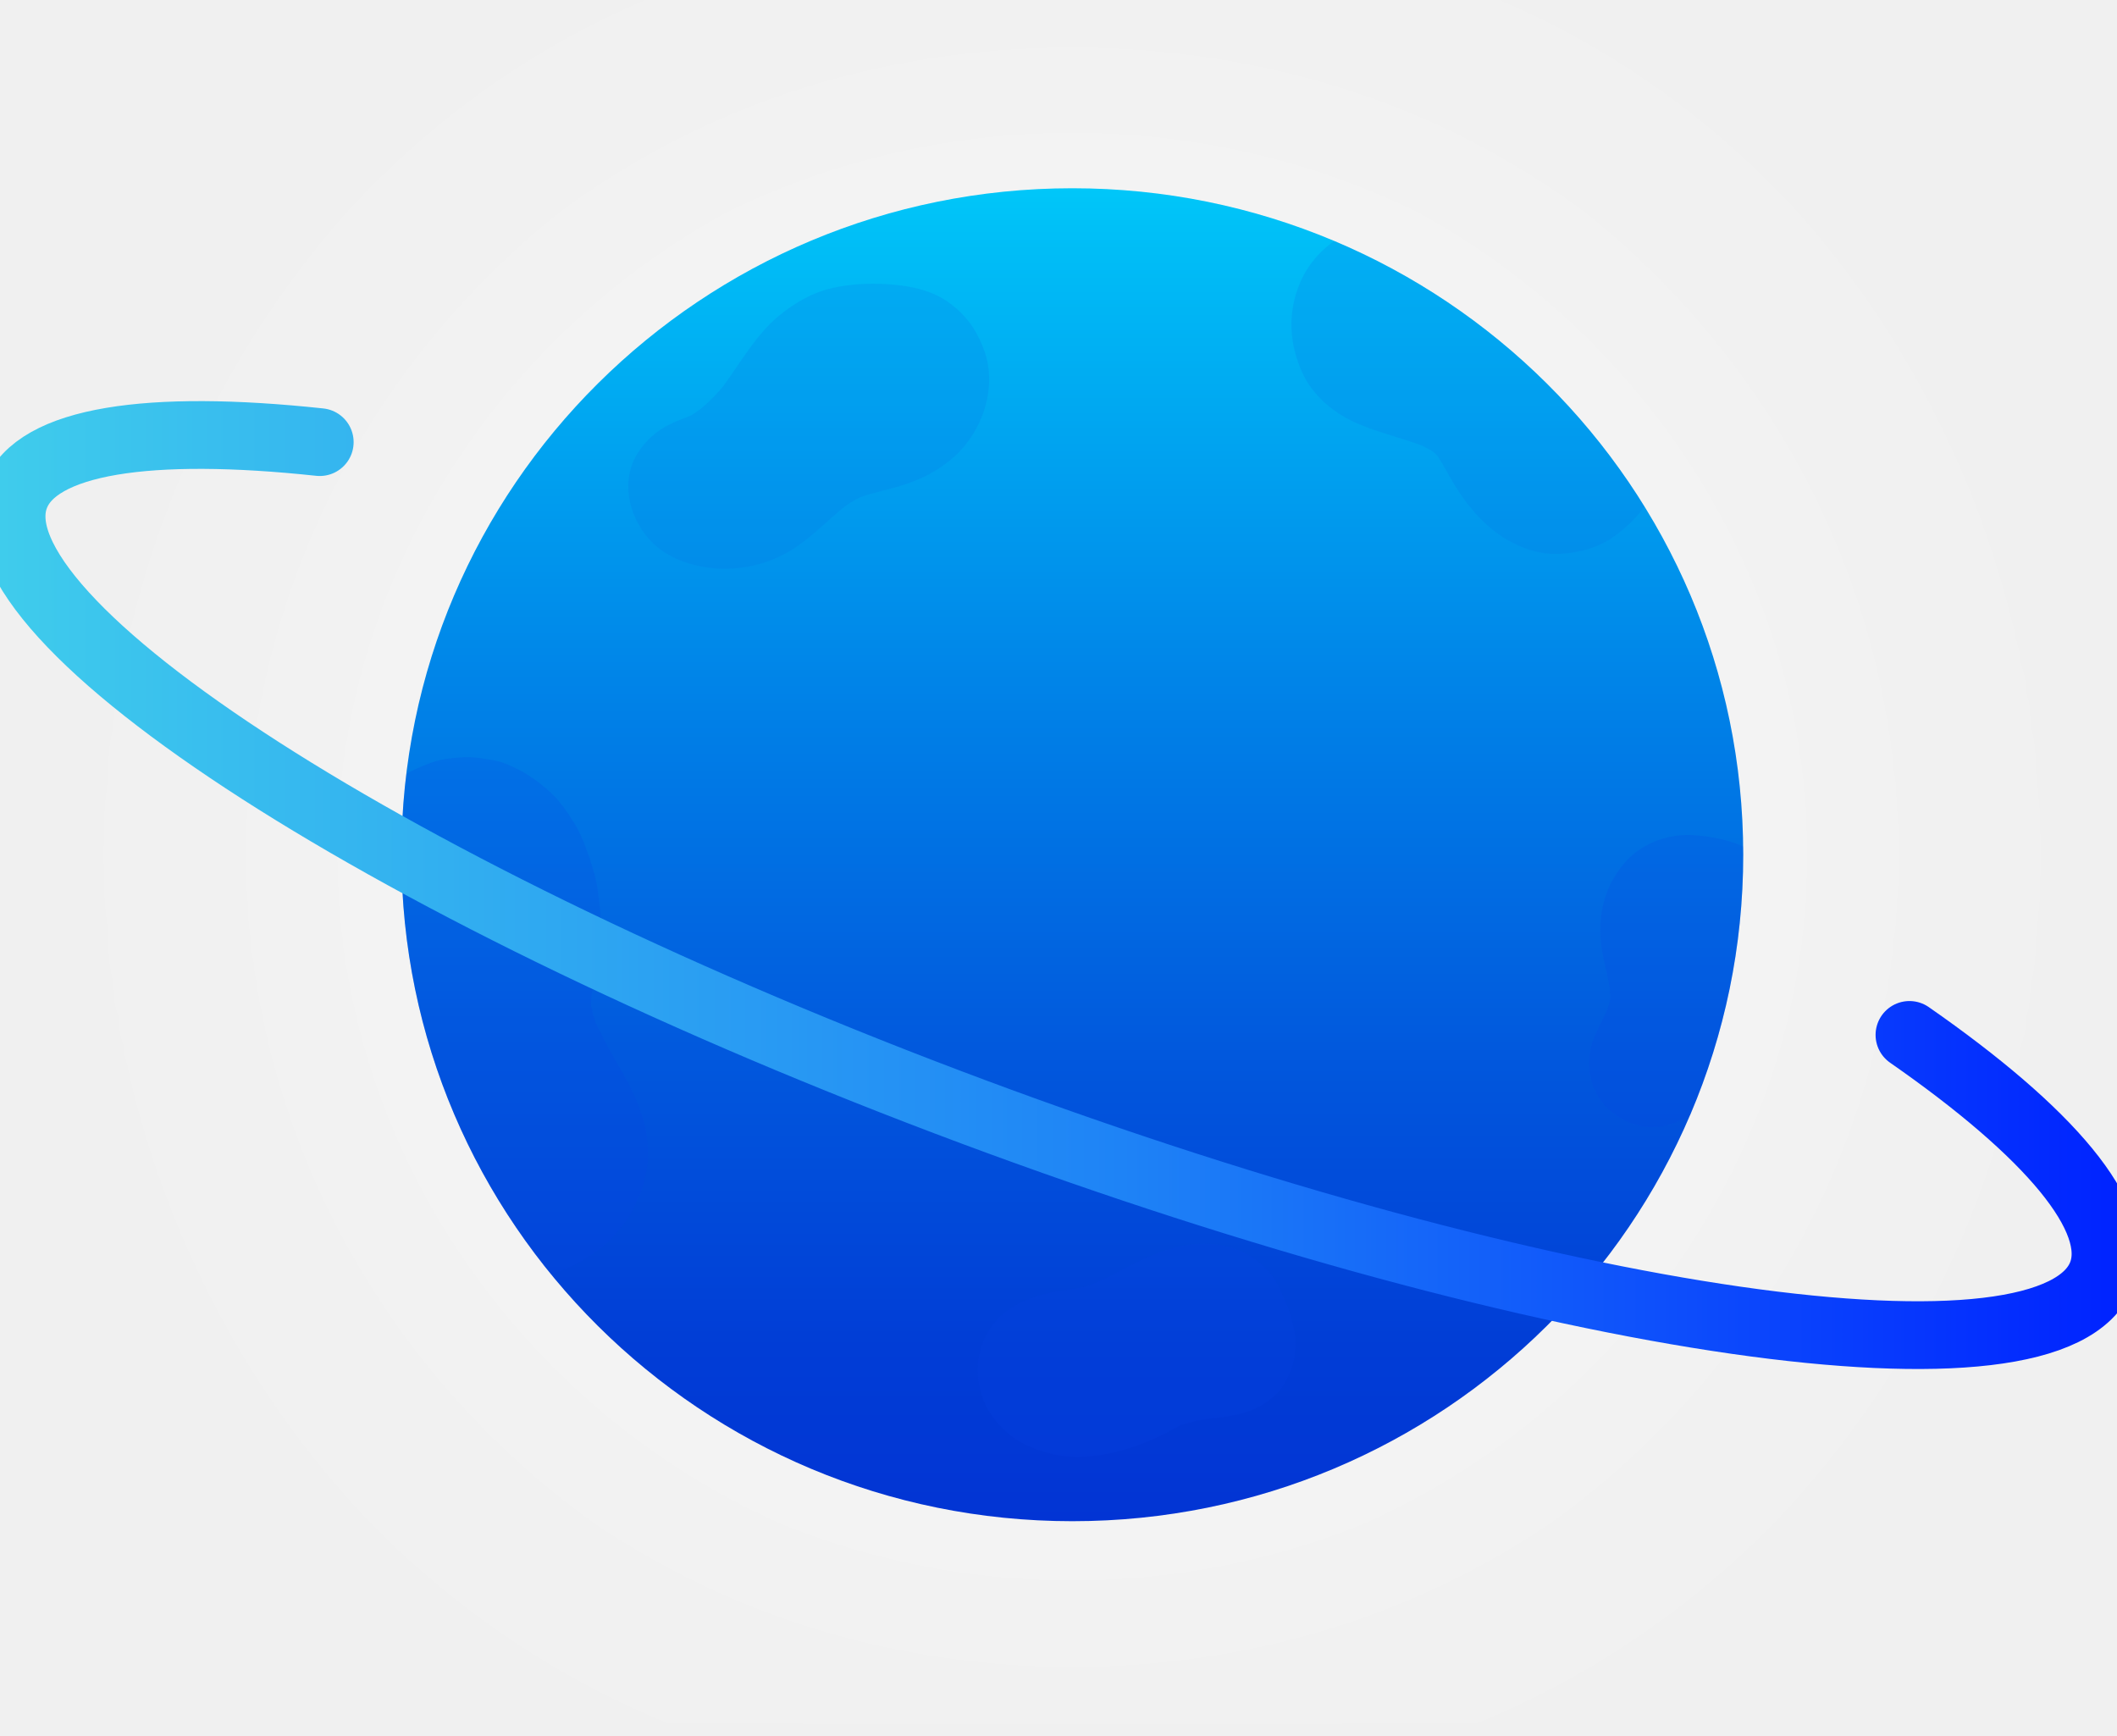
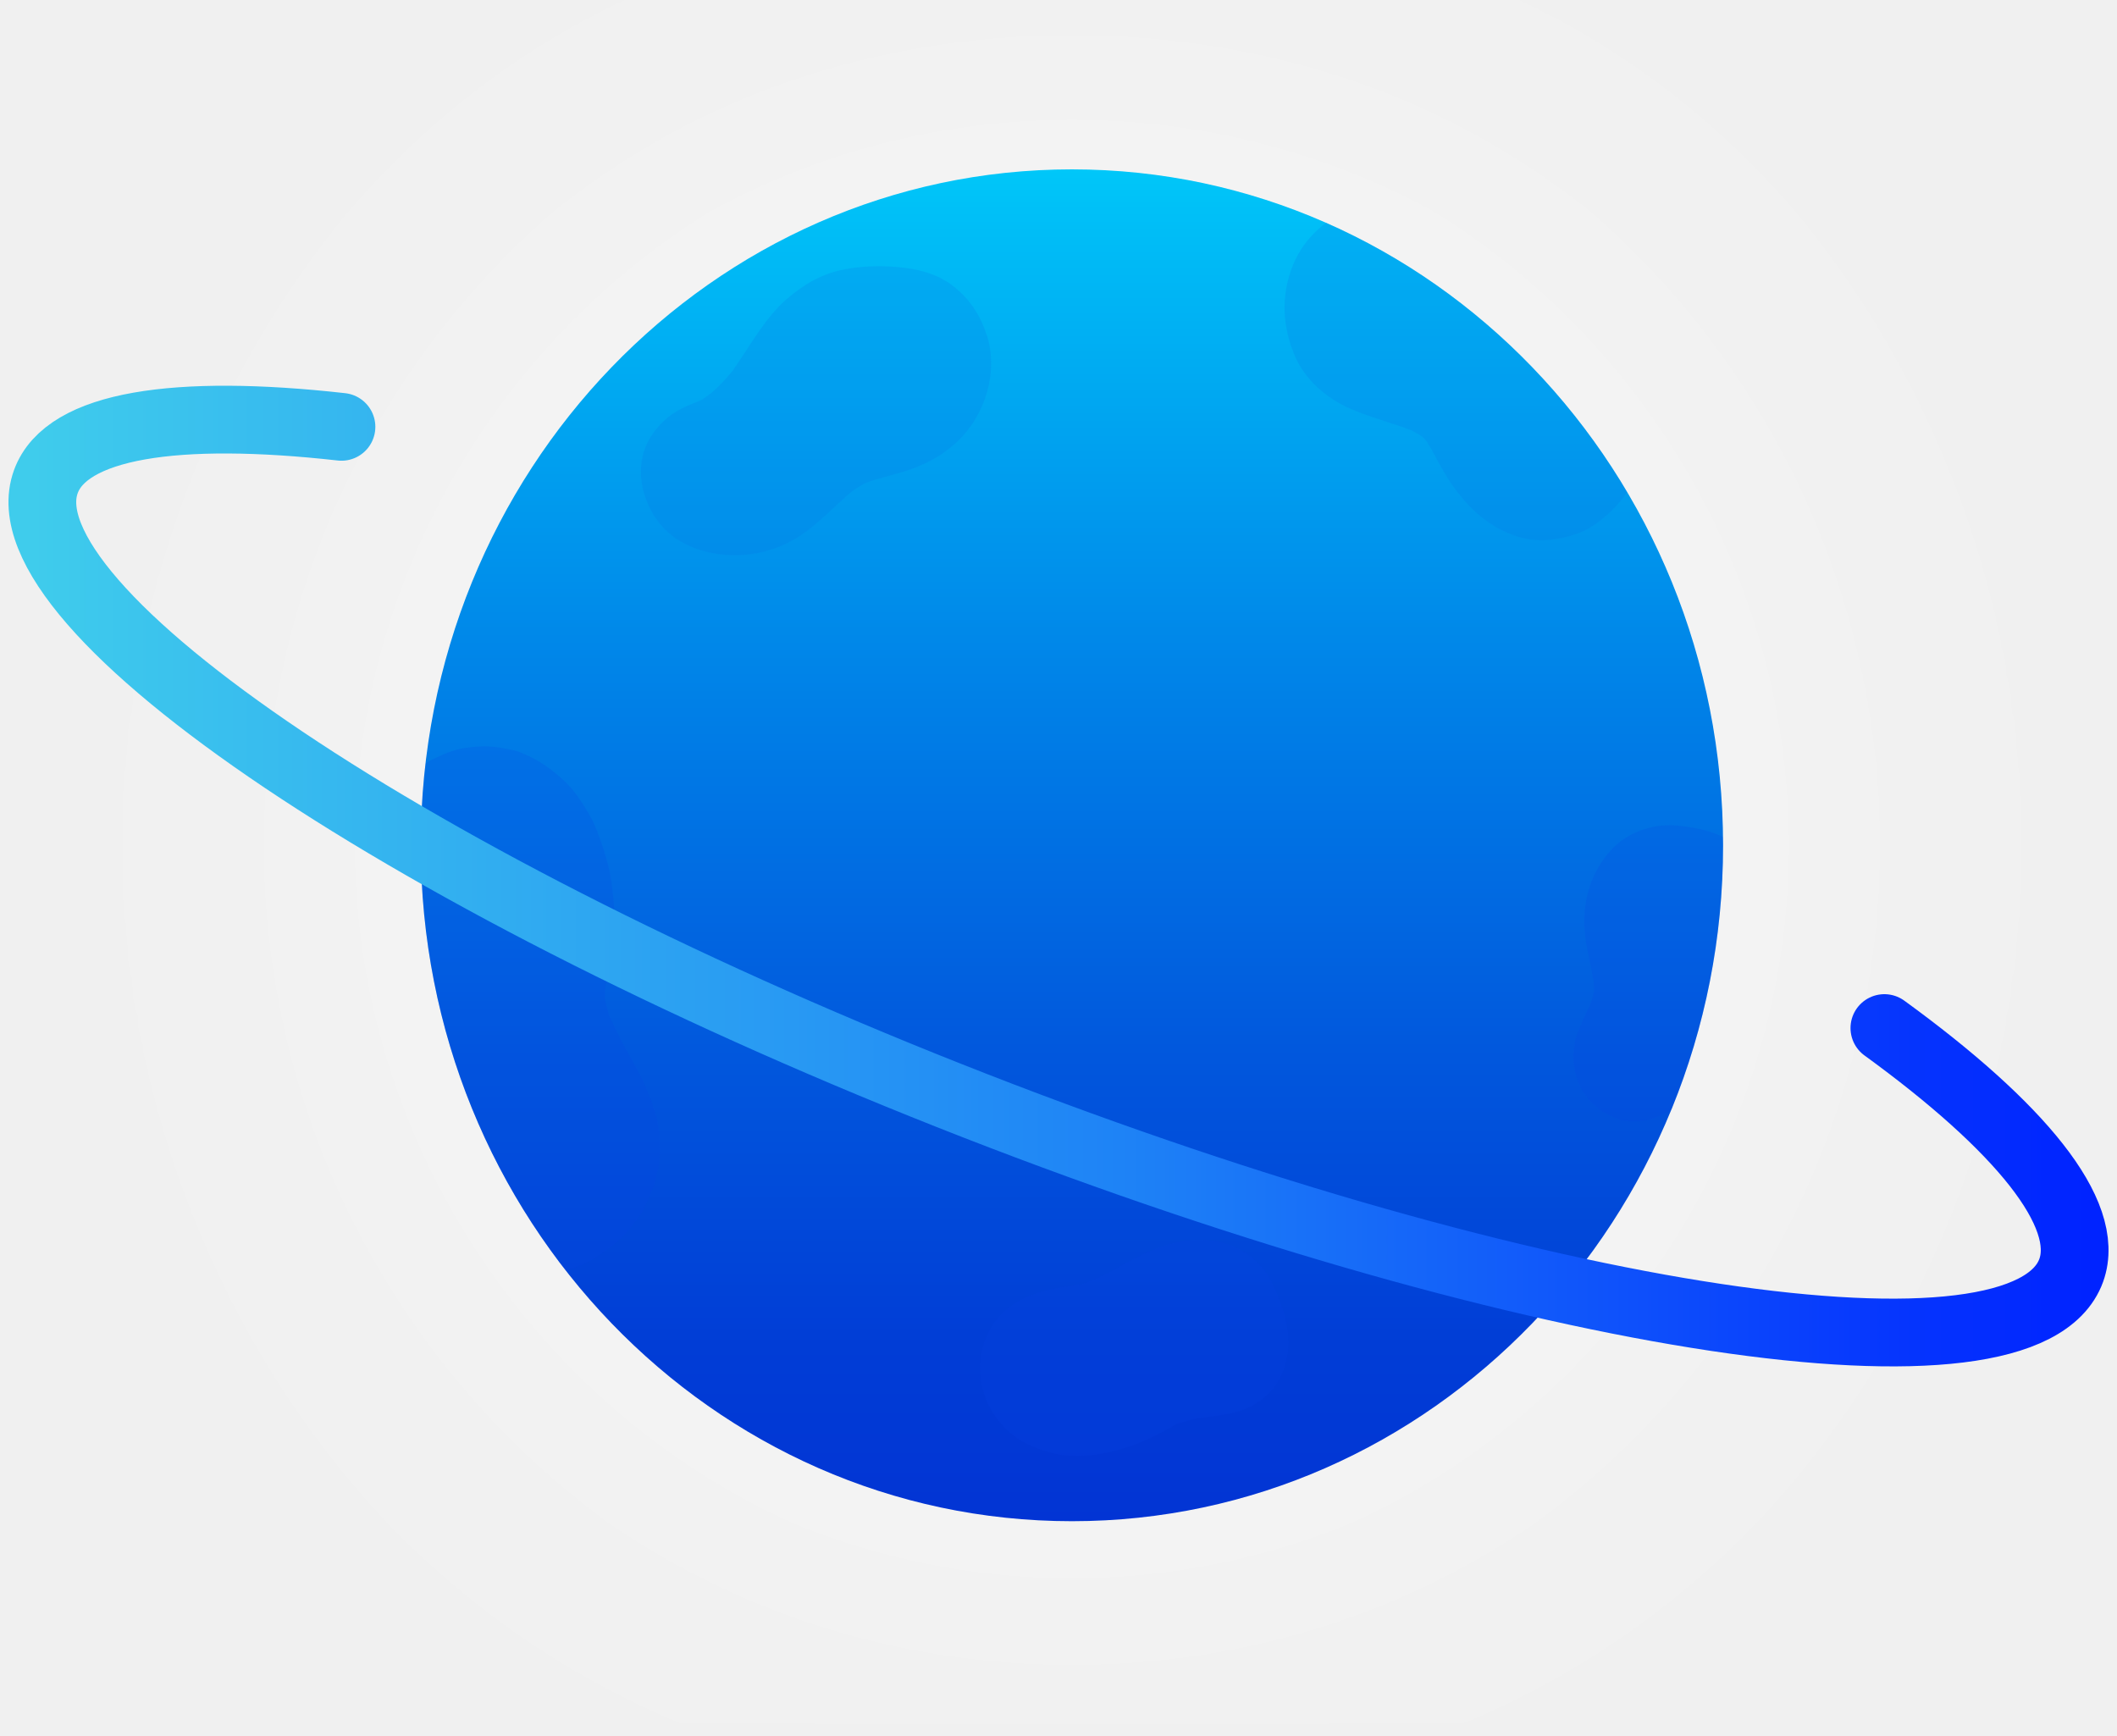
<svg xmlns="http://www.w3.org/2000/svg" viewBox="0 0 50 41" fill="none">
  <g clip-path="url(#clip0_334_4107)">
    <g filter="url(#filter0_d_334_4107)">
-       <path d="M25.327 35.927C34.078 35.927 41.172 28.88 41.172 20.186C41.172 11.493 34.078 4.446 25.327 4.446C16.576 4.446 9.481 11.493 9.481 20.186C9.481 28.88 16.576 35.927 25.327 35.927Z" fill="url(#paint0_linear_334_4107)" />
+       <path d="M25.317 35.927C33.81 35.927 40.696 28.78 40.696 19.963C40.696 11.147 33.81 4 25.317 4C16.823 4 9.938 11.147 9.938 19.963C9.938 28.78 16.823 35.927 25.317 35.927Z" fill="url(#paint0_linear_334_4107)" />
    </g>
-     <mask id="mask0_334_4107" style="mask-type:luminance" maskUnits="userSpaceOnUse" x="9" y="4" width="33" height="32">
-       <path d="M25.327 35.927C34.078 35.927 41.172 28.88 41.172 20.186C41.172 11.493 34.078 4.446 25.327 4.446C16.576 4.446 9.481 11.493 9.481 20.186C9.481 28.88 16.576 35.927 25.327 35.927Z" fill="white" />
+     <mask id="mask0_334_4107" style="mask-type:luminance" maskUnits="userSpaceOnUse" x="9" y="4" width="32" height="32">
+       <path d="M25.317 35.927C33.811 35.927 40.697 28.78 40.697 19.963C40.697 11.147 33.811 4 25.317 4C16.824 4 9.938 11.147 9.938 19.963C9.938 28.78 16.824 35.927 25.317 35.927Z" fill="white" />
    </mask>
    <g mask="url(#mask0_334_4107)">
      <g style="mix-blend-mode:multiply" opacity="0.18">
-         <path d="M13.954 20.349C13.845 20.048 13.744 19.733 13.574 19.459C13.413 19.196 13.227 18.921 12.998 18.712C12.642 18.389 12.336 18.189 11.888 18.018C11.749 17.963 11.607 17.95 11.459 17.923C11.129 17.866 10.896 17.876 10.547 17.923C10.287 17.958 10.033 18.066 9.798 18.172C9.571 18.273 9.366 18.444 9.175 18.593C8.984 18.74 8.823 18.919 8.664 19.103C8.486 19.261 8.358 19.445 8.279 19.665C8.164 19.869 8.107 20.089 8.104 20.327C8.085 20.77 8.268 21.313 8.593 21.625C8.609 21.641 8.629 21.657 8.645 21.674C8.664 21.875 8.691 22.075 8.721 22.271C8.795 22.754 8.894 23.234 8.978 23.715L9.527 26.733C9.62 27.241 9.708 27.748 9.803 28.256C9.877 28.649 10.03 29.013 10.265 29.336C10.451 29.589 10.61 29.76 10.894 29.936C11.033 30.023 11.232 30.11 11.391 30.159C11.473 30.183 11.615 30.199 11.667 30.207C11.771 30.224 11.883 30.254 11.989 30.254C12.227 30.254 12.473 30.226 12.708 30.183C12.793 30.167 12.875 30.145 12.954 30.115C13.26 30.012 13.574 29.906 13.839 29.719C14.022 29.591 14.216 29.466 14.38 29.312C14.544 29.154 14.686 28.97 14.82 28.788C14.91 28.666 14.968 28.527 15.03 28.389C15.096 28.245 15.167 28.109 15.203 27.955C15.257 27.721 15.312 27.469 15.301 27.227C15.29 26.964 15.274 26.679 15.189 26.426C15.061 26.036 14.902 25.677 14.697 25.322C14.468 24.928 14.238 24.537 14.055 24.122C14.017 23.997 13.984 23.87 13.959 23.742C13.959 23.652 13.965 23.563 13.973 23.476C14.071 23.006 14.189 22.537 14.197 22.054C14.203 21.695 14.164 21.332 14.11 20.979C14.077 20.764 14.022 20.553 13.946 20.346L13.954 20.349Z" fill="#0640E6" />
-         <path d="M23.25 8.295C23.086 7.807 22.796 7.408 22.367 7.115C21.949 6.83 21.43 6.74 20.936 6.71C20.504 6.683 20.058 6.71 19.635 6.808C19.168 6.919 18.769 7.153 18.402 7.454C17.848 7.91 17.495 8.559 17.075 9.129C16.916 9.319 16.744 9.495 16.555 9.652C16.479 9.707 16.4 9.761 16.32 9.813C16.148 9.88 15.973 9.946 15.807 10.027C15.512 10.171 15.263 10.396 15.083 10.668C14.646 11.322 14.834 12.177 15.331 12.736C15.76 13.222 16.471 13.428 17.102 13.433C17.689 13.439 18.296 13.262 18.782 12.934C19.206 12.649 19.558 12.283 19.952 11.962C20.067 11.881 20.187 11.808 20.315 11.745C20.64 11.628 20.979 11.566 21.31 11.463C21.774 11.316 22.187 11.105 22.548 10.776C23.217 10.168 23.548 9.161 23.253 8.293L23.25 8.295Z" fill="#066FE6" />
-         <path d="M39.264 9.701C39.122 9.025 38.709 8.393 38.228 7.904C37.707 7.375 37.07 7 36.387 6.721C35.898 6.52 35.368 6.392 34.835 6.349C34.78 6.059 34.603 5.793 34.324 5.605C33.094 4.78 31.277 5.331 30.706 6.675C30.406 7.38 30.444 8.124 30.764 8.816C31.012 9.359 31.531 9.777 32.072 10.008C32.567 10.22 33.092 10.339 33.592 10.526C33.679 10.57 33.767 10.616 33.849 10.668C33.887 10.703 33.922 10.741 33.958 10.779C34.094 10.985 34.206 11.208 34.335 11.422C34.513 11.715 34.72 12 34.961 12.247C35.466 12.771 36.223 13.162 36.972 13.072C37.368 13.026 37.75 12.928 38.081 12.698C38.422 12.462 38.693 12.193 38.923 11.843C39.341 11.205 39.423 10.429 39.267 9.696L39.264 9.701Z" fill="#066FE6" />
-         <path d="M30.588 31.608C30.569 31.323 30.479 31.033 30.37 30.767C30.266 30.517 30.151 30.243 29.971 30.039C29.676 29.705 29.329 29.515 28.894 29.42C28.61 29.358 28.296 29.358 28.009 29.41C27.419 29.513 26.919 29.765 26.405 30.042C26.137 30.186 25.864 30.319 25.572 30.406C25.345 30.449 25.118 30.468 24.891 30.514C24.52 30.587 24.192 30.693 23.872 30.9C23.539 31.114 23.29 31.448 23.173 31.823C23.055 32.2 23.069 32.566 23.184 32.946C23.285 33.285 23.506 33.584 23.766 33.82C24.05 34.078 24.405 34.219 24.768 34.32C25.383 34.491 26.053 34.393 26.651 34.211C27.083 34.081 27.49 33.88 27.886 33.66C28.009 33.625 28.135 33.59 28.258 33.557C28.681 33.473 29.121 33.475 29.528 33.321C29.821 33.209 30.108 33.014 30.282 32.754C30.52 32.403 30.616 32.029 30.588 31.605V31.608Z" fill="#0640E6" />
-         <path d="M41.704 20.342C41.28 19.929 40.608 19.772 40.031 19.726C39.447 19.677 38.813 19.896 38.414 20.331C38.004 20.776 37.799 21.346 37.796 21.948C37.794 22.432 37.944 22.893 38.026 23.365C38.031 23.447 38.034 23.528 38.031 23.61C38.012 23.691 37.988 23.773 37.958 23.851C37.851 24.085 37.731 24.31 37.635 24.552C37.496 24.915 37.496 25.336 37.649 25.694C37.824 26.107 38.138 26.375 38.556 26.538C38.938 26.688 39.356 26.614 39.717 26.449C40.037 26.302 40.266 26.036 40.471 25.762C40.613 25.575 40.734 25.371 40.835 25.162C41.111 24.59 41.258 24.025 41.324 23.398C41.357 23.105 41.365 22.809 41.373 22.513C41.379 22.309 41.373 22.098 41.34 21.892C41.477 21.848 41.602 21.775 41.704 21.666C42.045 21.294 42.078 20.711 41.704 20.344V20.342Z" fill="#0640E6" />
+         <path d="M14.279 20.128C14.173 19.823 14.075 19.503 13.91 19.225C13.754 18.958 13.573 18.68 13.351 18.468C13.006 18.141 12.709 17.937 12.274 17.764C12.139 17.709 12.001 17.695 11.858 17.667C11.537 17.61 11.311 17.62 10.972 17.667C10.72 17.703 10.473 17.813 10.245 17.921C10.025 18.022 9.826 18.196 9.641 18.347C9.455 18.496 9.298 18.677 9.145 18.865C8.972 19.024 8.848 19.212 8.771 19.434C8.659 19.641 8.604 19.864 8.601 20.106C8.582 20.555 8.76 21.105 9.076 21.422C9.092 21.439 9.11 21.455 9.126 21.472C9.145 21.675 9.171 21.879 9.2 22.077C9.272 22.567 9.367 23.054 9.45 23.542L9.983 26.603C10.073 27.117 10.158 27.632 10.251 28.147C10.322 28.546 10.471 28.915 10.699 29.243C10.879 29.499 11.033 29.672 11.309 29.851C11.444 29.939 11.637 30.027 11.791 30.077C11.871 30.102 12.009 30.118 12.059 30.126C12.16 30.143 12.269 30.173 12.372 30.173C12.603 30.173 12.841 30.146 13.07 30.102C13.152 30.085 13.231 30.063 13.308 30.033C13.605 29.928 13.91 29.821 14.168 29.631C14.345 29.501 14.534 29.375 14.693 29.218C14.852 29.058 14.99 28.871 15.12 28.687C15.207 28.563 15.263 28.422 15.324 28.282C15.387 28.136 15.456 27.998 15.491 27.841C15.544 27.605 15.597 27.349 15.586 27.104C15.576 26.837 15.56 26.548 15.478 26.292C15.353 25.895 15.199 25.532 15 25.171C14.777 24.772 14.555 24.376 14.377 23.955C14.34 23.828 14.308 23.699 14.284 23.569C14.284 23.478 14.29 23.387 14.297 23.299C14.393 22.823 14.507 22.347 14.515 21.857C14.52 21.494 14.483 21.125 14.43 20.767C14.398 20.549 14.345 20.335 14.271 20.125L14.279 20.128Z" fill="#0640E6" />
+         <path d="M23.301 7.904C23.142 7.408 22.861 7.004 22.445 6.706C22.039 6.417 21.535 6.326 21.055 6.296C20.636 6.269 20.204 6.296 19.793 6.395C19.339 6.508 18.952 6.745 18.596 7.05C18.058 7.513 17.716 8.171 17.308 8.749C17.154 8.942 16.987 9.121 16.804 9.28C16.73 9.335 16.653 9.39 16.576 9.443C16.409 9.511 16.239 9.578 16.077 9.66C15.791 9.806 15.549 10.034 15.374 10.31C14.95 10.973 15.133 11.84 15.616 12.407C16.032 12.9 16.721 13.109 17.334 13.115C17.904 13.12 18.493 12.941 18.965 12.608C19.376 12.319 19.718 11.948 20.1 11.623C20.212 11.54 20.328 11.466 20.453 11.403C20.768 11.284 21.097 11.221 21.418 11.116C21.869 10.968 22.27 10.753 22.62 10.42C23.269 9.803 23.59 8.782 23.304 7.901L23.301 7.904Z" fill="#066FE6" />
+         <path d="M38.844 9.329C38.706 8.644 38.306 8.002 37.839 7.507C37.333 6.97 36.715 6.59 36.052 6.307C35.577 6.103 35.062 5.974 34.545 5.93C34.492 5.635 34.32 5.365 34.049 5.175C32.856 4.338 31.092 4.897 30.538 6.26C30.246 6.976 30.284 7.73 30.594 8.432C30.835 8.982 31.339 9.406 31.864 9.64C32.344 9.855 32.853 9.976 33.339 10.166C33.423 10.21 33.508 10.257 33.588 10.309C33.625 10.345 33.66 10.383 33.694 10.422C33.827 10.631 33.935 10.857 34.06 11.075C34.232 11.372 34.434 11.661 34.667 11.911C35.158 12.443 35.892 12.839 36.619 12.748C37.004 12.701 37.375 12.602 37.696 12.368C38.027 12.129 38.29 11.856 38.513 11.501C38.919 10.854 38.998 10.067 38.847 9.324L38.844 9.329Z" fill="#066FE6" />
+         <path d="M30.424 31.547C30.406 31.258 30.318 30.963 30.212 30.694C30.112 30.44 30 30.162 29.825 29.956C29.539 29.617 29.202 29.425 28.78 29.328C28.504 29.265 28.2 29.265 27.921 29.317C27.348 29.422 26.863 29.678 26.364 29.959C26.104 30.105 25.839 30.239 25.555 30.328C25.335 30.372 25.115 30.391 24.895 30.438C24.534 30.512 24.216 30.619 23.906 30.828C23.582 31.046 23.341 31.385 23.227 31.765C23.113 32.147 23.126 32.519 23.238 32.904C23.336 33.248 23.55 33.551 23.802 33.791C24.078 34.052 24.423 34.195 24.776 34.297C25.372 34.47 26.022 34.371 26.603 34.187C27.022 34.055 27.417 33.851 27.802 33.628C27.921 33.592 28.043 33.556 28.162 33.523C28.573 33.438 29 33.441 29.395 33.284C29.679 33.171 29.958 32.973 30.128 32.709C30.358 32.353 30.451 31.974 30.424 31.544V31.547Z" fill="#0640E6" />
+         <path d="M41.212 20.121C40.801 19.703 40.148 19.543 39.589 19.496C39.021 19.447 38.406 19.669 38.019 20.11C37.621 20.561 37.422 21.14 37.419 21.751C37.417 22.241 37.563 22.709 37.642 23.188C37.648 23.27 37.65 23.353 37.648 23.435C37.629 23.518 37.605 23.6 37.576 23.68C37.472 23.917 37.356 24.145 37.263 24.39C37.128 24.759 37.128 25.186 37.276 25.549C37.446 25.968 37.751 26.24 38.157 26.405C38.528 26.557 38.934 26.483 39.284 26.315C39.594 26.166 39.817 25.896 40.016 25.618C40.154 25.428 40.27 25.222 40.368 25.01C40.636 24.429 40.779 23.856 40.843 23.221C40.875 22.923 40.883 22.623 40.891 22.323C40.896 22.117 40.891 21.902 40.859 21.693C40.992 21.649 41.114 21.574 41.212 21.464C41.543 21.087 41.575 20.495 41.212 20.124V20.121Z" fill="#0640E6" />
      </g>
    </g>
-     <path d="M45.098 24.442C48.396 26.736 50.142 28.766 49.645 30.085C48.527 33.041 36.592 31.326 22.982 26.256C9.369 21.183 -0.76 14.677 0.358 11.721C0.858 10.396 3.53 10.011 7.552 10.442" stroke="url(#paint1_linear_334_4107)" stroke-width="1.6" stroke-linecap="round" stroke-linejoin="round" />
+     <path d="M44.506 24.28C47.707 26.606 49.401 28.665 48.919 30.003C47.834 33.001 36.25 31.261 23.041 26.119C9.828 20.974 -0.003 14.376 1.082 11.378C1.567 10.034 4.161 9.644 8.065 10.081" stroke="url(#paint1_linear_334_4107)" stroke-width="1.6" stroke-linecap="round" stroke-linejoin="round" />
  </g>
  <defs>
-     <filter id="filter0_d_334_4107" x="-1.239" y="-6.274" width="53.13" height="52.92" filterUnits="userSpaceOnUse" color-interpolation-filters="sRGB">
+     <filter id="filter0_d_334_4107" x="-0.782" y="-6.72" width="52.198" height="53.367" filterUnits="userSpaceOnUse" color-interpolation-filters="sRGB">
      <feFlood flood-opacity="0" result="BackgroundImageFix" />
      <feColorMatrix in="SourceAlpha" type="matrix" values="0 0 0 0 0 0 0 0 0 0 0 0 0 0 0 0 0 0 127 0" result="hardAlpha" />
      <feOffset />
      <feGaussianBlur stdDeviation="5.36" />
      <feColorMatrix type="matrix" values="0 0 0 0 1 0 0 0 0 1 0 0 0 0 1 0 0 0 0.5 0" />
      <feBlend mode="normal" in2="BackgroundImageFix" result="effect1_dropShadow_334_4107" />
      <feBlend mode="normal" in="SourceGraphic" in2="effect1_dropShadow_334_4107" result="shape" />
    </filter>
-     <linearGradient id="paint0_linear_334_4107" x1="25.327" y1="35.929" x2="25.327" y2="4.446" gradientUnits="userSpaceOnUse">
+     <linearGradient id="paint0_linear_334_4107" x1="25.317" y1="35.929" x2="25.317" y2="4" gradientUnits="userSpaceOnUse">
      <stop stop-color="#0234D4" />
      <stop offset="0.13" stop-color="#013DD6" />
      <stop offset="0.35" stop-color="#0158DD" />
      <stop offset="0.63" stop-color="#0084E8" />
      <stop offset="0.97" stop-color="#00C0F7" />
      <stop offset="1" stop-color="#00C7F9" />
    </linearGradient>
-     <linearGradient id="paint1_linear_334_4107" x1="-0" y1="20.903" x2="50" y2="20.903" gradientUnits="userSpaceOnUse">
+     <linearGradient id="paint1_linear_334_4107" x1="0.734" y1="20.691" x2="49.264" y2="20.691" gradientUnits="userSpaceOnUse">
      <stop stop-color="#3FCCEC" />
      <stop offset="0.53" stop-color="#1E83F6" />
      <stop offset="1" stop-color="#0023FF" />
    </linearGradient>
    <clipPath id="clip0_334_4107">
      <rect width="50" height="40.714" fill="white" />
    </clipPath>
  </defs>
</svg>
